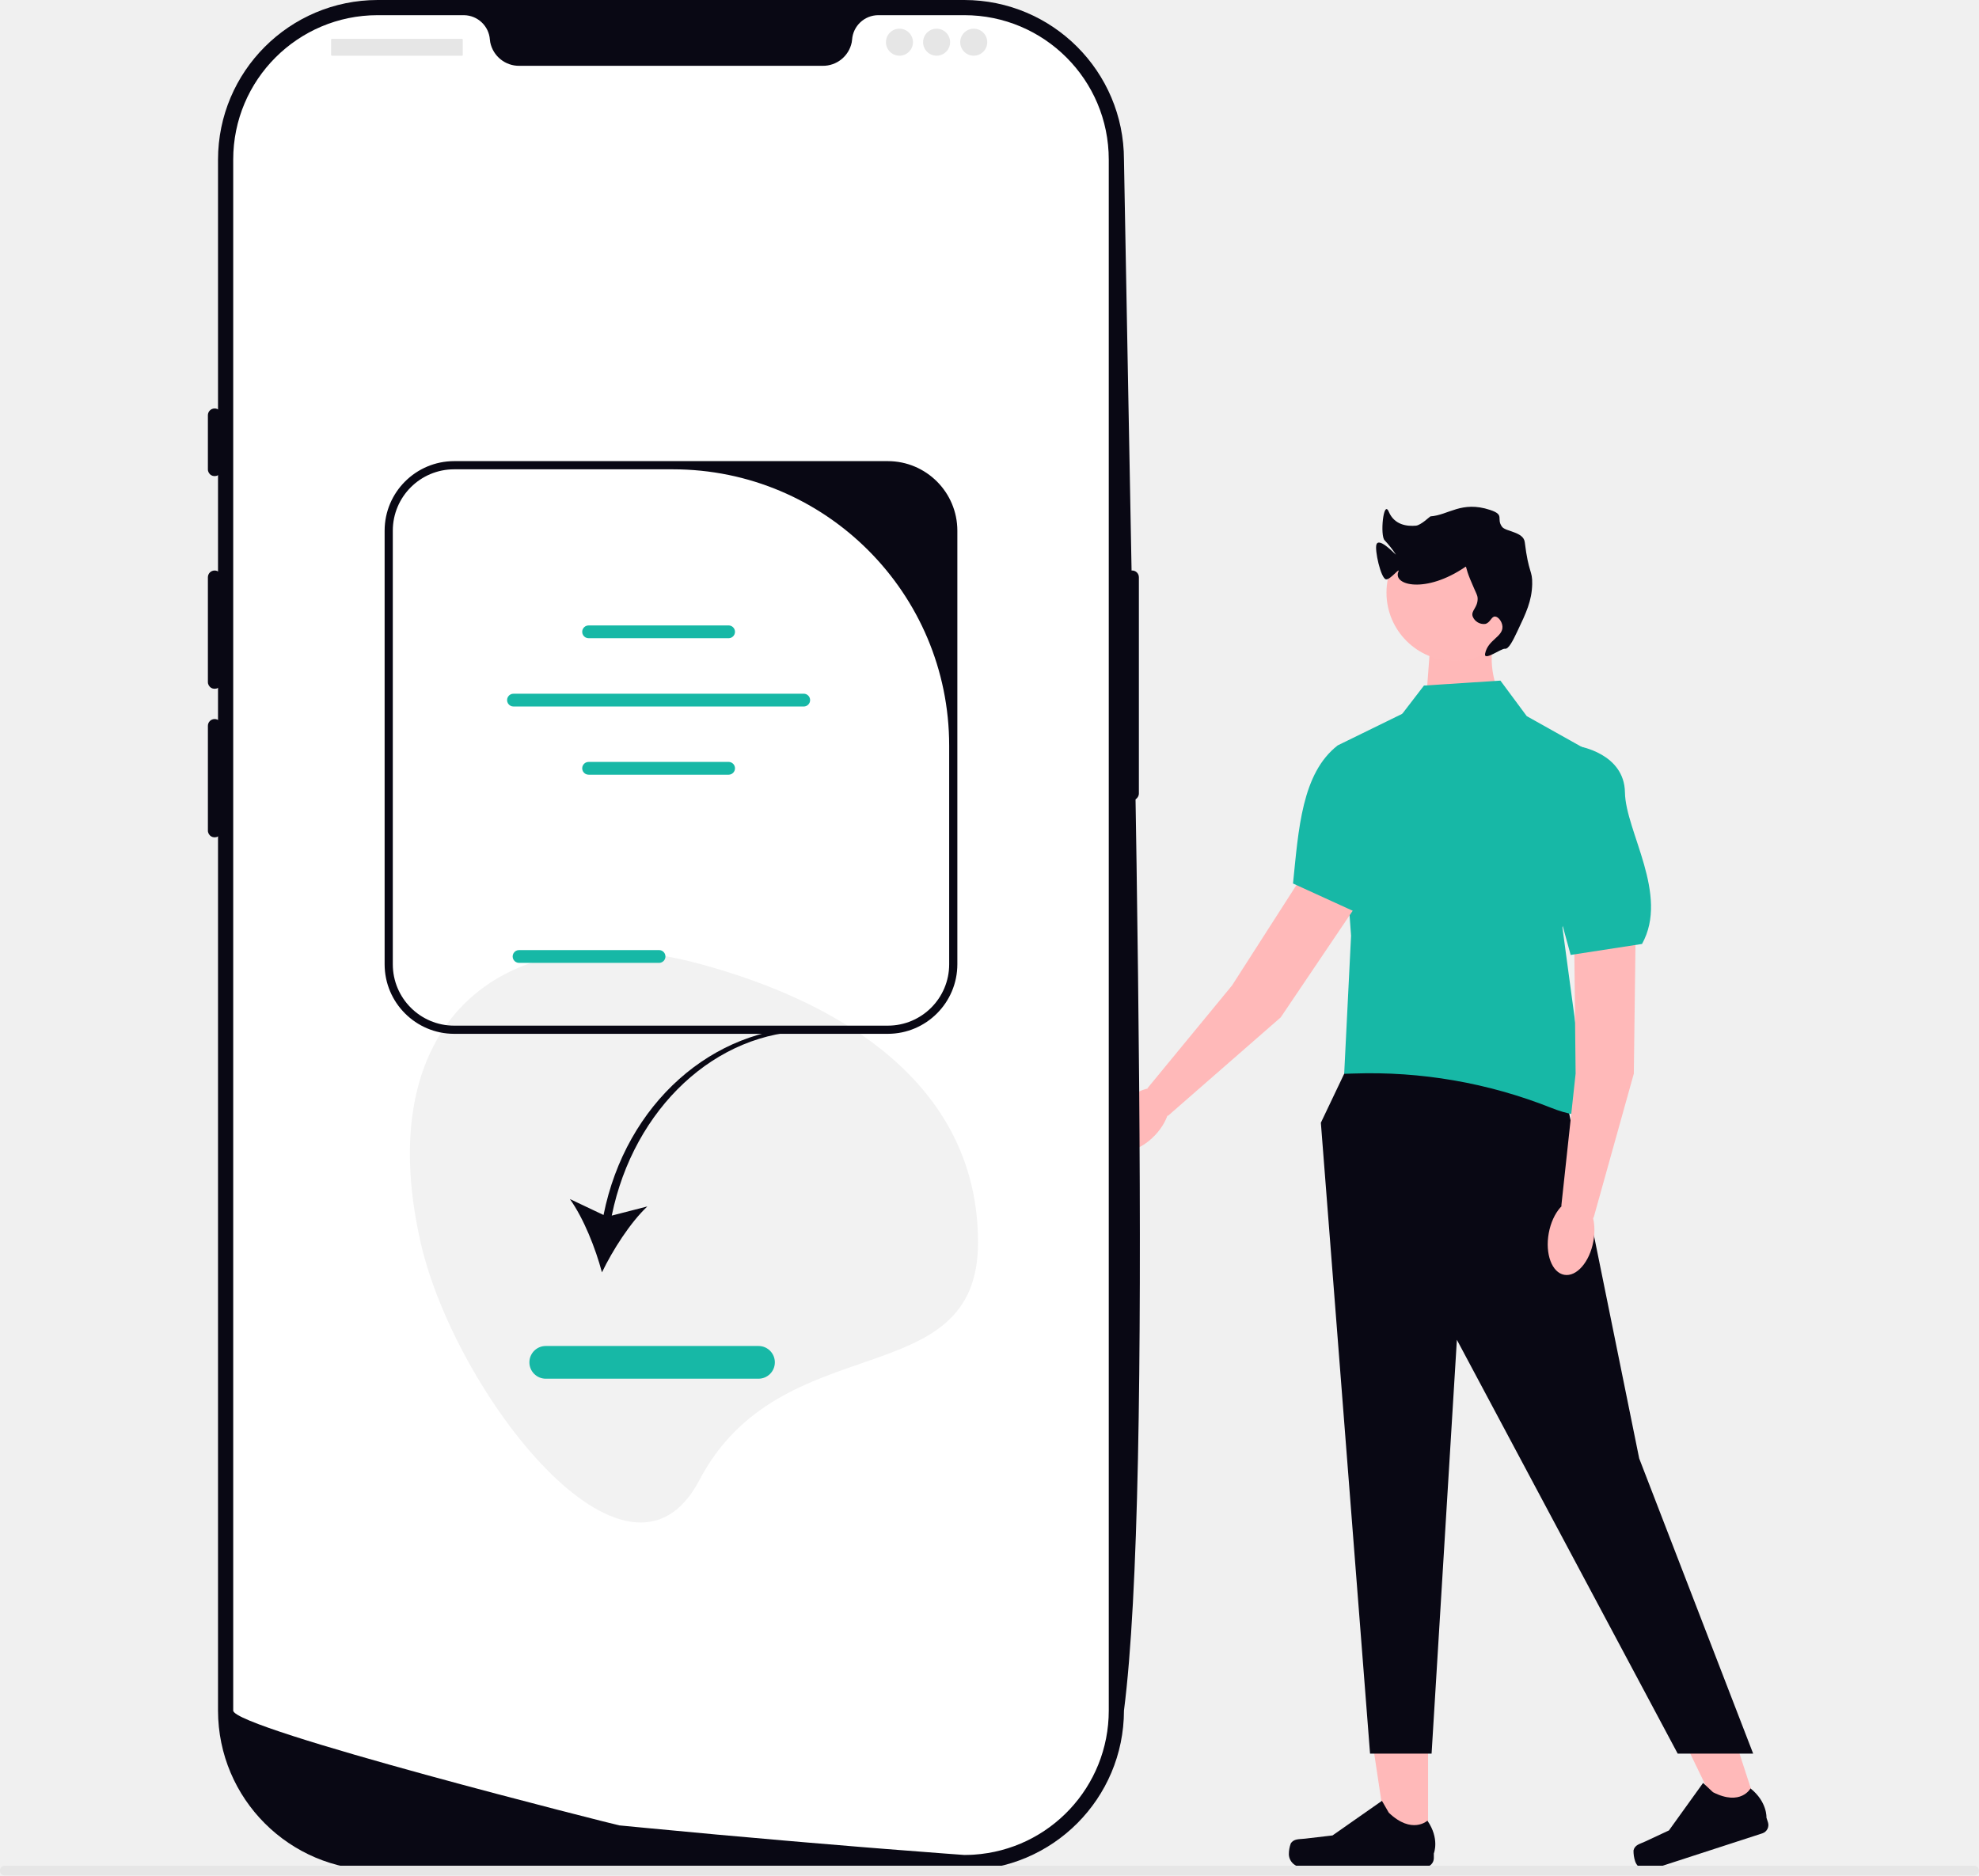
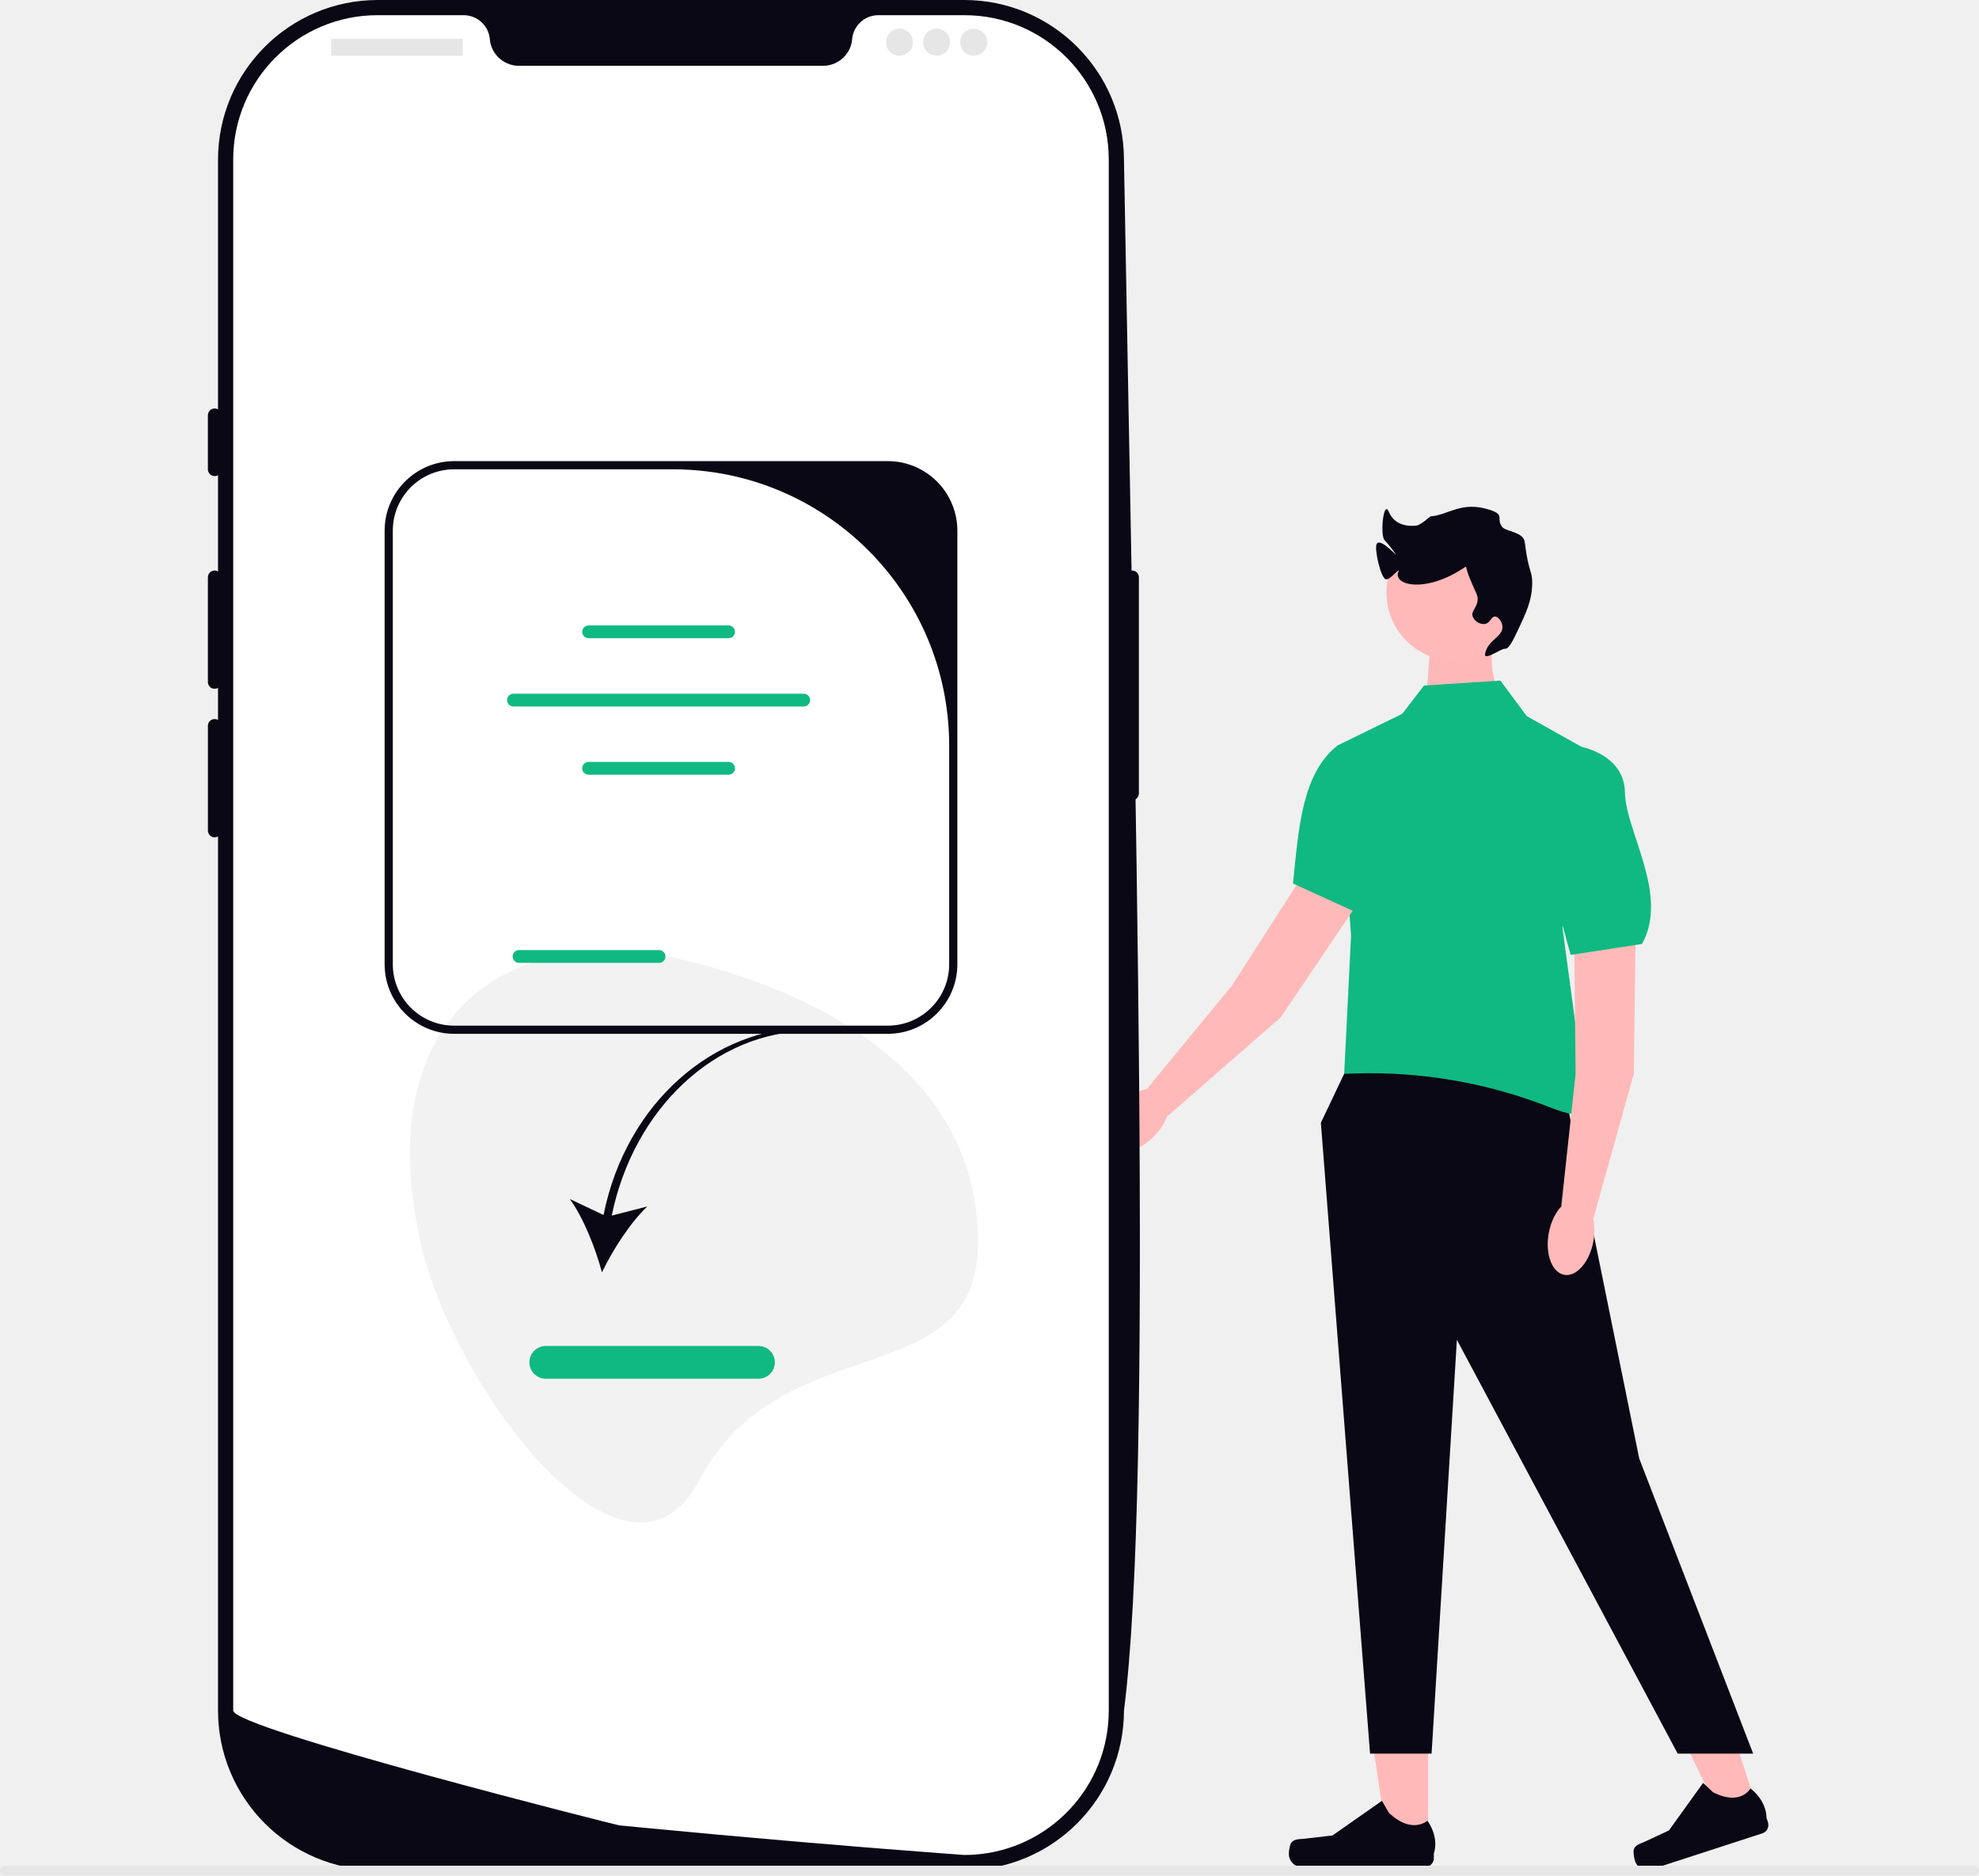
<svg xmlns="http://www.w3.org/2000/svg" width="799.768" height="757.961" viewBox="0 0 799.768 757.961" role="img" artist="Katerina Limpitsouni" source="https://undraw.co/">
  <g id="Group_115" data-name="Group 115" transform="translate(-579 -179)">
    <g id="Group_114" data-name="Group 114" transform="translate(579 179)">
-       <path id="Path_1240-1891" data-name="Path 1240" d="M40.23,27.569,8.456,50.456,0,9.623,23.831,0C24.8,10.705,30.493,19.817,40.23,27.569Z" transform="translate(580.539 253.129) rotate(16)" fill="#ffb8b8" />
+       <path id="Path_1240-1806" data-name="Path 1240" d="M40.23,27.569,8.456,50.456,0,9.623,23.831,0C24.8,10.705,30.493,19.817,40.23,27.569Z" transform="translate(580.539 253.129) rotate(16)" fill="#ffb8b8" />
      <g id="Group_113" data-name="Group 113" transform="matrix(0.951, -0.309, 0.309, 0.951, 644.282, 701.372)">
-         <path id="Path_1794-1892" data-name="Path 1794" d="M21.527,50.741H6.94L0,0H21.53Z" transform="translate(32.039)" fill="#ffb9b9" />
-         <path id="Path_1795-1893" data-name="Path 1795" d="M.725,17.257h0A13.172,13.172,0,0,0,0,21.581H0a5.183,5.183,0,0,0,5.174,5.191H52.387a3.536,3.536,0,0,0,3.53-3.542V21.259s2.336-5.927-2.473-13.233c0,0-5.976,5.72-14.907-3.239L35.9,0,16.842,13.987l-10.566,1.3c-2.312.286-4.361-.044-5.55,1.965Z" transform="translate(0 31.854)" fill="#090814" />
+         <path id="Path_1794-1807" data-name="Path 1794" d="M21.527,50.741H6.94L0,0H21.53Z" transform="translate(32.039)" fill="#ffb9b9" />
+         <path id="Path_1795-1808" data-name="Path 1795" d="M.725,17.257h0A13.172,13.172,0,0,0,0,21.581H0a5.183,5.183,0,0,0,5.174,5.191H52.387a3.536,3.536,0,0,0,3.53-3.542V21.259s2.336-5.927-2.473-13.233c0,0-5.976,5.72-14.907-3.239L35.9,0,16.842,13.987l-10.566,1.3c-2.312.286-4.361-.044-5.55,1.965Z" transform="translate(0 31.854)" fill="#090814" />
      </g>
      <g id="Group_106" data-name="Group 106" transform="translate(520.865 695.945)">
-         <path id="Path_1794-2-1894" data-name="Path 1794" d="M378.868,471.7h-16.05l-7.635-50.74h23.688Z" transform="translate(-322.609 -420.955)" fill="#ffb9b9" />
-         <path id="Path_1795-2-1895" data-name="Path 1795" d="M340.045,459.746h0a12.632,12.632,0,0,0-.76,4.324h0a5.31,5.31,0,0,0,5.421,5.191H394.17a3.622,3.622,0,0,0,3.7-3.542v-1.972s2.447-5.927-2.591-13.233c0,0-6.261,5.72-15.617-3.239l-2.759-4.786L356.93,456.476l-11.07,1.3c-2.422.286-4.569-.044-5.815,1.965Z" transform="translate(-339.285 -410.635)" fill="#090814" />
+         <path id="Path_1794-2-1809" data-name="Path 1794" d="M378.868,471.7h-16.05l-7.635-50.74h23.688Z" transform="translate(-322.609 -420.955)" fill="#ffb9b9" />
+         <path id="Path_1795-2-1810" data-name="Path 1795" d="M340.045,459.746h0a12.632,12.632,0,0,0-.76,4.324h0a5.31,5.31,0,0,0,5.421,5.191H394.17a3.622,3.622,0,0,0,3.7-3.542v-1.972s2.447-5.927-2.591-13.233c0,0-6.261,5.72-15.617-3.239l-2.759-4.786L356.93,456.476l-11.07,1.3c-2.422.286-4.569-.044-5.815,1.965Z" transform="translate(-339.285 -410.635)" fill="#090814" />
      </g>
-       <path id="Path_1798-1896" data-name="Path 1798" d="M354.254,259.605l-11.7,24.561,19.883,254.969h24.865l10.222-167.25,89.238,167.25h30.5l-46.056-119.3L439.633,264.284Z" transform="translate(191.241 169.589)" fill="#090814" />
-       <path id="Path_1799-1897" data-name="Path 1799" d="M412.49,167.557l-30.9,2L372.1,181.919l-25.513,12.2,5.546,76.538-2.782,55.806,3.813-.111a197.8,197.8,0,0,1,79.681,13.8c6.48,2.609,13.273,4.065,19.121,2.6,0,0-2.218-8.874-4.437-11.092s-3.328-4.053-2.218-5.354,3.328-2.411,1.109-4.629a7.729,7.729,0,0,1-2.218-5.013l-6.655-49.34,13.311-69.883-27.731-15.529L412.49,167.557Z" transform="translate(193.87 107.51)" fill="#17B8A6" />
-       <path id="Path_1800-1898" data-name="Path 1800" d="M431.48,225.59l-.841,65.458L414.352,349.4l-13.02-4.857,5.781-53.486-.76-72.38Z" transform="translate(229.635 142.852)" fill="#ffb9b9" />
+       <path id="Path_1798-1811" data-name="Path 1798" d="M354.254,259.605l-11.7,24.561,19.883,254.969h24.865l10.222-167.25,89.238,167.25h30.5l-46.056-119.3L439.633,264.284Z" transform="translate(191.241 169.589)" fill="#090814" />
+       <path id="Path_1799-1812" data-name="Path 1799" d="M412.49,167.557l-30.9,2L372.1,181.919l-25.513,12.2,5.546,76.538-2.782,55.806,3.813-.111a197.8,197.8,0,0,1,79.681,13.8c6.48,2.609,13.273,4.065,19.121,2.6,0,0-2.218-8.874-4.437-11.092s-3.328-4.053-2.218-5.354,3.328-2.411,1.109-4.629a7.729,7.729,0,0,1-2.218-5.013l-6.655-49.34,13.311-69.883-27.731-15.529L412.49,167.557Z" transform="translate(193.87 107.51)" fill="#10B981" />
+       <path id="Path_1800-1813" data-name="Path 1800" d="M431.48,225.59l-.841,65.458L414.352,349.4l-13.02-4.857,5.781-53.486-.76-72.38Z" transform="translate(229.635 142.852)" fill="#ffb9b9" />
      <ellipse id="Ellipse_366" data-name="Ellipse 366" cx="15.442" cy="9.169" rx="15.442" ry="9.169" transform="translate(623.126 513.567) rotate(-79.681)" fill="#ffb9b9" />
-       <path id="Path_1801-1899" data-name="Path 1801" d="M413.078,183.218s18.377,2.847,18.617,18.617,17.988,41.282,6.9,61.249l-28.84,4.437-15.529-56.572" transform="translate(224.99 118.412)" fill="#17B8A6" />
-       <path id="Path_1802-1900" data-name="Path 1802" d="M390.642,223.617,354.02,277.878l-45.636,39.844-8.22-11.2,34.182-41.541,39.082-60.926Z" transform="translate(163.547 133.297)" fill="#ffb9b9" />
+       <path id="Path_1801-1814" data-name="Path 1801" d="M413.078,183.218s18.377,2.847,18.617,18.617,17.988,41.282,6.9,61.249l-28.84,4.437-15.529-56.572" transform="translate(224.99 118.412)" fill="#10B981" />
+       <path id="Path_1802-1815" data-name="Path 1802" d="M390.642,223.617,354.02,277.878l-45.636,39.844-8.22-11.2,34.182-41.541,39.082-60.926Z" transform="translate(163.547 133.297)" fill="#ffb9b9" />
      <ellipse id="Ellipse_367" data-name="Ellipse 367" cx="15.442" cy="9.169" rx="15.442" ry="9.169" transform="matrix(0.69, -0.724, 0.724, 0.69, 442.791, 457.389)" fill="#ffb9b9" />
-       <path id="Path_1803-1901" data-name="Path 1803" d="M384.791,175.425s13.8,12.464,5.348,25.78-7.615,44.383-27.845,54.988l-26.545-12.117c2.236-21.875,3.541-44.555,18.06-55.815l31.272-15.3" transform="translate(186.793 112.988)" fill="#17B8A6" />
+       <path id="Path_1803-1816" data-name="Path 1803" d="M384.791,175.425s13.8,12.464,5.348,25.78-7.615,44.383-27.845,54.988l-26.545-12.117c2.236-21.875,3.541-44.555,18.06-55.815l31.272-15.3" transform="translate(186.793 112.988)" fill="#10B981" />
      <g id="Group_108" data-name="Group 108" transform="translate(556.114 204.809)">
        <circle id="Ellipse_368" data-name="Ellipse 368" cx="27.596" cy="27.596" r="27.596" transform="translate(4.203 7.109)" fill="#ffb9b9" />
-         <path id="Path_1804-1902" data-name="Path 1804" d="M408.122,181.261c1.52.259,3.3-3.425,5.01-7.014,3.57-7.512,5.839-12.287,6.012-19.037.147-5.753-1.451-4.243-3.006-17.033-.513-4.218-7.72-4.21-9.186-6.213-2.478-3.384,1.324-4.779-4.841-6.812-11.546-3.807-16.768,2.107-24.1,2.617-.185.013-3.82,3.568-5.851,3.752-3.557.322-8.688-.232-10.989-5.651-2.151-5.067-3.576,9.74-1.653,11.573a38.928,38.928,0,0,1,4.52,5.745c.081.321-6.7-7.185-7.826-4.092-.814,2.226,1.749,13.681,3.819,14.111,1.731.36,5.965-5.346,5.01-3.006-2.215,5.427,11.105,8.89,27.052-2,.566-.386.031.23,2,5.01,2.488,6.028,3.049,6.355,3.006,8.015-.094,3.594-2.793,4.653-2,7.014a4.853,4.853,0,0,0,5.01,3.006c2.115-.436,2.477-3.052,4.008-3.006,1.311.04,2.867,2.015,3.006,4.008.292,4.2-5.924,5.354-7.014,11.021-.615,3.2,6.619-2.242,8.015-2Z" transform="translate(-356.056 -123.882)" fill="#090814" />
+         <path id="Path_1804-1817" data-name="Path 1804" d="M408.122,181.261c1.52.259,3.3-3.425,5.01-7.014,3.57-7.512,5.839-12.287,6.012-19.037.147-5.753-1.451-4.243-3.006-17.033-.513-4.218-7.72-4.21-9.186-6.213-2.478-3.384,1.324-4.779-4.841-6.812-11.546-3.807-16.768,2.107-24.1,2.617-.185.013-3.82,3.568-5.851,3.752-3.557.322-8.688-.232-10.989-5.651-2.151-5.067-3.576,9.74-1.653,11.573a38.928,38.928,0,0,1,4.52,5.745c.081.321-6.7-7.185-7.826-4.092-.814,2.226,1.749,13.681,3.819,14.111,1.731.36,5.965-5.346,5.01-3.006-2.215,5.427,11.105,8.89,27.052-2,.566-.386.031.23,2,5.01,2.488,6.028,3.049,6.355,3.006,8.015-.094,3.594-2.793,4.653-2,7.014a4.853,4.853,0,0,0,5.01,3.006c2.115-.436,2.477-3.052,4.008-3.006,1.311.04,2.867,2.015,3.006,4.008.292,4.2-5.924,5.354-7.014,11.021-.615,3.2,6.619-2.242,8.015-2Z" transform="translate(-356.056 -123.882)" fill="#090814" />
      </g>
-       <path id="Path_1805-1903" data-name="Path 1805" d="M374.59,755.828H137.473a64.572,64.572,0,0,1-64.5-64.5V64.5A64.572,64.572,0,0,1,137.473,0H374.59a64.572,64.572,0,0,1,64.5,64.5c4.414,251.715,11.941,533.6,0,626.83A64.572,64.572,0,0,1,374.59,755.828Z" transform="translate(15.134)" fill="#090814" />
-       <path id="Path_1806-1904" data-name="Path 1806" d="M297.5,139.463a2.731,2.731,0,0,0-2.729,2.729v87.316a2.729,2.729,0,1,0,5.457,0V142.192A2.731,2.731,0,0,0,297.5,139.463Z" transform="translate(160.026 91.105)" fill="#090814" />
-       <path id="Path_1807-1905" data-name="Path 1807" d="M430.524,62.076V688.894a58.366,58.366,0,0,1-54.559,58.242h-.014c-.45.027-.9.055-1.364.068-.8.041-1.61.055-2.428.055,0,0-3-.218-8.486-.628-5.539-.409-13.6-1.023-23.657-1.828q-4.523-.348-9.55-.764c-6.685-.546-14.025-1.146-21.9-1.828-3.138-.259-6.385-.546-9.7-.832-16.945-1.46-35.922-3.165-55.937-5.1q-5.075-.471-10.232-.982c-.9-.1-156.011-39.087-156.011-46.4V62.076A58.36,58.36,0,0,1,135.053,3.71H169.9A10.639,10.639,0,0,1,180.416,13.6c.041.368.082.737.15,1.105a11.856,11.856,0,0,0,11.8,9.468H314.844a11.856,11.856,0,0,0,11.8-9.468c.068-.368.109-.737.15-1.105A10.639,10.639,0,0,1,337.314,3.71h34.844a58.359,58.359,0,0,1,58.365,58.365Z" transform="translate(17.56 2.424)" fill="#fff" />
-       <path id="Path_1808-1906" data-name="Path 1808" d="M73.227,99.853a2.731,2.731,0,0,0-2.729,2.729V124.41a2.729,2.729,0,1,0,5.457,0V102.581A2.731,2.731,0,0,0,73.227,99.853Z" transform="translate(13.517 65.229)" fill="#090814" />
-       <path id="Path_1809-1907" data-name="Path 1809" d="M73.227,139.463a2.731,2.731,0,0,0-2.729,2.729v42.294a2.729,2.729,0,1,0,5.457,0V142.192A2.731,2.731,0,0,0,73.227,139.463Z" transform="translate(13.517 91.105)" fill="#090814" />
-       <path id="Path_1810-1908" data-name="Path 1810" d="M73.227,175.773A2.731,2.731,0,0,0,70.5,178.5V220.8a2.729,2.729,0,1,0,5.457,0V178.5A2.731,2.731,0,0,0,73.227,175.773Z" transform="translate(13.517 114.825)" fill="#090814" />
+       <path id="Path_1805-1818" data-name="Path 1805" d="M374.59,755.828H137.473a64.572,64.572,0,0,1-64.5-64.5V64.5A64.572,64.572,0,0,1,137.473,0H374.59a64.572,64.572,0,0,1,64.5,64.5c4.414,251.715,11.941,533.6,0,626.83A64.572,64.572,0,0,1,374.59,755.828Z" transform="translate(15.134)" fill="#090814" />
+       <path id="Path_1806-1819" data-name="Path 1806" d="M297.5,139.463a2.731,2.731,0,0,0-2.729,2.729v87.316a2.729,2.729,0,1,0,5.457,0V142.192A2.731,2.731,0,0,0,297.5,139.463Z" transform="translate(160.026 91.105)" fill="#090814" />
+       <path id="Path_1807-1820" data-name="Path 1807" d="M430.524,62.076V688.894a58.366,58.366,0,0,1-54.559,58.242h-.014c-.45.027-.9.055-1.364.068-.8.041-1.61.055-2.428.055,0,0-3-.218-8.486-.628-5.539-.409-13.6-1.023-23.657-1.828q-4.523-.348-9.55-.764c-6.685-.546-14.025-1.146-21.9-1.828-3.138-.259-6.385-.546-9.7-.832-16.945-1.46-35.922-3.165-55.937-5.1q-5.075-.471-10.232-.982c-.9-.1-156.011-39.087-156.011-46.4V62.076A58.36,58.36,0,0,1,135.053,3.71H169.9A10.639,10.639,0,0,1,180.416,13.6c.041.368.082.737.15,1.105a11.856,11.856,0,0,0,11.8,9.468H314.844a11.856,11.856,0,0,0,11.8-9.468c.068-.368.109-.737.15-1.105A10.639,10.639,0,0,1,337.314,3.71h34.844a58.359,58.359,0,0,1,58.365,58.365Z" transform="translate(17.56 2.424)" fill="#fff" />
+       <path id="Path_1808-1821" data-name="Path 1808" d="M73.227,99.853a2.731,2.731,0,0,0-2.729,2.729V124.41a2.729,2.729,0,1,0,5.457,0V102.581A2.731,2.731,0,0,0,73.227,99.853Z" transform="translate(13.517 65.229)" fill="#090814" />
+       <path id="Path_1809-1822" data-name="Path 1809" d="M73.227,139.463a2.731,2.731,0,0,0-2.729,2.729v42.294a2.729,2.729,0,1,0,5.457,0V142.192A2.731,2.731,0,0,0,73.227,139.463Z" transform="translate(13.517 91.105)" fill="#090814" />
+       <path id="Path_1810-1823" data-name="Path 1810" d="M73.227,175.773A2.731,2.731,0,0,0,70.5,178.5V220.8a2.729,2.729,0,1,0,5.457,0V178.5A2.731,2.731,0,0,0,73.227,175.773Z" transform="translate(13.517 114.825)" fill="#090814" />
      <rect id="Rectangle_426" data-name="Rectangle 426" width="53.208" height="6.822" rx="0.31" transform="translate(133.813 15.69)" fill="#e6e6e6" />
      <circle id="Ellipse_369" data-name="Ellipse 369" cx="5.457" cy="5.457" r="5.457" transform="translate(358.039 11.597)" fill="#e6e6e6" />
      <circle id="Ellipse_370" data-name="Ellipse 370" cx="5.457" cy="5.457" r="5.457" transform="translate(373.047 11.597)" fill="#e6e6e6" />
      <circle id="Ellipse_371" data-name="Ellipse 371" cx="5.457" cy="5.457" r="5.457" transform="translate(388.054 11.597)" fill="#e6e6e6" />
-       <path id="Path_1811-1909" data-name="Path 1811" d="M349.474,350.291c0-62.2-52.575-96.423-112.63-112.63-77-20.779-133.388,21.268-112.631,112.63,13.782,60.658,83.735,151.183,112.631,96.1C269.909,383.356,349.474,412.495,349.474,350.291Z" transform="translate(45.772 151.844)" fill="#f2f2f2" />
-       <path id="Path_1812-1910" data-name="Path 1812" d="M0,458.054a1.89,1.89,0,0,0,1.814,1.967h796.14a1.974,1.974,0,0,0,0-3.935H1.814A1.89,1.89,0,0,0,0,458.054Z" transform="translate(0 297.94)" fill="#e6e6e6" />
-       <path id="Path_1813-1911" data-name="Path 1813" d="M172.587,327.01l-13.606-6.445c5.581,7.788,10.389,19.952,12.964,29.63,4.359-9.016,11.386-20.047,18.341-26.637l-14.38,3.7c8.861-43.428,42.19-74.6,80.355-74.6l.54-1.569C216.936,251.084,181.635,281.829,172.587,327.01Z" transform="translate(71.318 164.022)" fill="#090814" />
-       <path id="Path_1814-1912" data-name="Path 1814" d="M241.672,342.259H155.7a6.613,6.613,0,0,1,0-13.226h85.969a6.613,6.613,0,0,1,0,13.226Z" transform="translate(64.857 214.942)" fill="#17B8A6" />
-       <path id="Path_1815-1913" data-name="Path 1815" d="M345.155,140.831V316.075a28.137,28.137,0,0,1-28.105,28.105H141.805A28.137,28.137,0,0,1,113.7,316.075V140.831a28.137,28.137,0,0,1,28.105-28.105H317.05A28.137,28.137,0,0,1,345.155,140.831ZM317.05,340.874a24.8,24.8,0,0,0,24.8-24.8V227.724A111.692,111.692,0,0,0,230.157,116.032H141.805a24.8,24.8,0,0,0-24.8,24.8V316.075a24.8,24.8,0,0,0,24.8,24.8H317.05Z" transform="translate(41.738 73.638)" fill="#090814" />
+       <path id="Path_1811-1824" data-name="Path 1811" d="M349.474,350.291c0-62.2-52.575-96.423-112.63-112.63-77-20.779-133.388,21.268-112.631,112.63,13.782,60.658,83.735,151.183,112.631,96.1C269.909,383.356,349.474,412.495,349.474,350.291Z" transform="translate(45.772 151.844)" fill="#f2f2f2" />
+       <path id="Path_1812-1825" data-name="Path 1812" d="M0,458.054a1.89,1.89,0,0,0,1.814,1.967h796.14a1.974,1.974,0,0,0,0-3.935H1.814A1.89,1.89,0,0,0,0,458.054Z" transform="translate(0 297.94)" fill="#e6e6e6" />
+       <path id="Path_1813-1826" data-name="Path 1813" d="M172.587,327.01l-13.606-6.445c5.581,7.788,10.389,19.952,12.964,29.63,4.359-9.016,11.386-20.047,18.341-26.637l-14.38,3.7c8.861-43.428,42.19-74.6,80.355-74.6l.54-1.569C216.936,251.084,181.635,281.829,172.587,327.01Z" transform="translate(71.318 164.022)" fill="#090814" />
+       <path id="Path_1814-1827" data-name="Path 1814" d="M241.672,342.259H155.7a6.613,6.613,0,0,1,0-13.226h85.969a6.613,6.613,0,0,1,0,13.226Z" transform="translate(64.857 214.942)" fill="#10B981" />
+       <path id="Path_1815-1828" data-name="Path 1815" d="M345.155,140.831V316.075a28.137,28.137,0,0,1-28.105,28.105H141.805A28.137,28.137,0,0,1,113.7,316.075V140.831a28.137,28.137,0,0,1,28.105-28.105H317.05A28.137,28.137,0,0,1,345.155,140.831ZM317.05,340.874a24.8,24.8,0,0,0,24.8-24.8V227.724A111.692,111.692,0,0,0,230.157,116.032H141.805a24.8,24.8,0,0,0-24.8,24.8V316.075a24.8,24.8,0,0,0,24.8,24.8H317.05Z" transform="translate(41.738 73.638)" fill="#090814" />
      <g id="Group_112" data-name="Group 112" transform="translate(204.973 252.763)">
-         <path id="Path_1816-1914" data-name="Path 1816" d="M221.187,158.062H164.612a2.587,2.587,0,1,1,0-5.173h56.575a2.587,2.587,0,0,1,0,5.173Z" transform="translate(-131.666 -152.888)" fill="#17B8A6" />
-         <path id="Path_1817-1915" data-name="Path 1817" d="M221.187,191.425H164.612a2.587,2.587,0,1,1,0-5.173h56.575a2.587,2.587,0,0,1,0,5.173Z" transform="translate(-131.666 -131.093)" fill="#17B8A6" />
-         <path id="Path_1818-1916" data-name="Path 1818" d="M204.187,237.425H147.612a2.587,2.587,0,1,1,0-5.173h56.575a2.587,2.587,0,0,1,0,5.173Z" transform="translate(-142.771 -101.044)" fill="#17B8A6" />
-         <path id="Path_1819-1917" data-name="Path 1819" d="M263.542,174.754H146.249a2.587,2.587,0,1,1,0-5.173H263.542a2.587,2.587,0,0,1,0,5.173Z" transform="translate(-143.662 -141.984)" fill="#17B8A6" />
+         <path id="Path_1816-1829" data-name="Path 1816" d="M221.187,158.062H164.612a2.587,2.587,0,1,1,0-5.173h56.575a2.587,2.587,0,0,1,0,5.173Z" transform="translate(-131.666 -152.888)" fill="#10B981" />
+         <path id="Path_1817-1830" data-name="Path 1817" d="M221.187,191.425H164.612a2.587,2.587,0,1,1,0-5.173h56.575a2.587,2.587,0,0,1,0,5.173Z" transform="translate(-131.666 -131.093)" fill="#10B981" />
+         <path id="Path_1818-1831" data-name="Path 1818" d="M204.187,237.425H147.612a2.587,2.587,0,1,1,0-5.173h56.575a2.587,2.587,0,0,1,0,5.173Z" transform="translate(-142.771 -101.044)" fill="#10B981" />
+         <path id="Path_1819-1832" data-name="Path 1819" d="M263.542,174.754H146.249a2.587,2.587,0,1,1,0-5.173H263.542a2.587,2.587,0,0,1,0,5.173Z" transform="translate(-143.662 -141.984)" fill="#10B981" />
      </g>
    </g>
  </g>
</svg>
